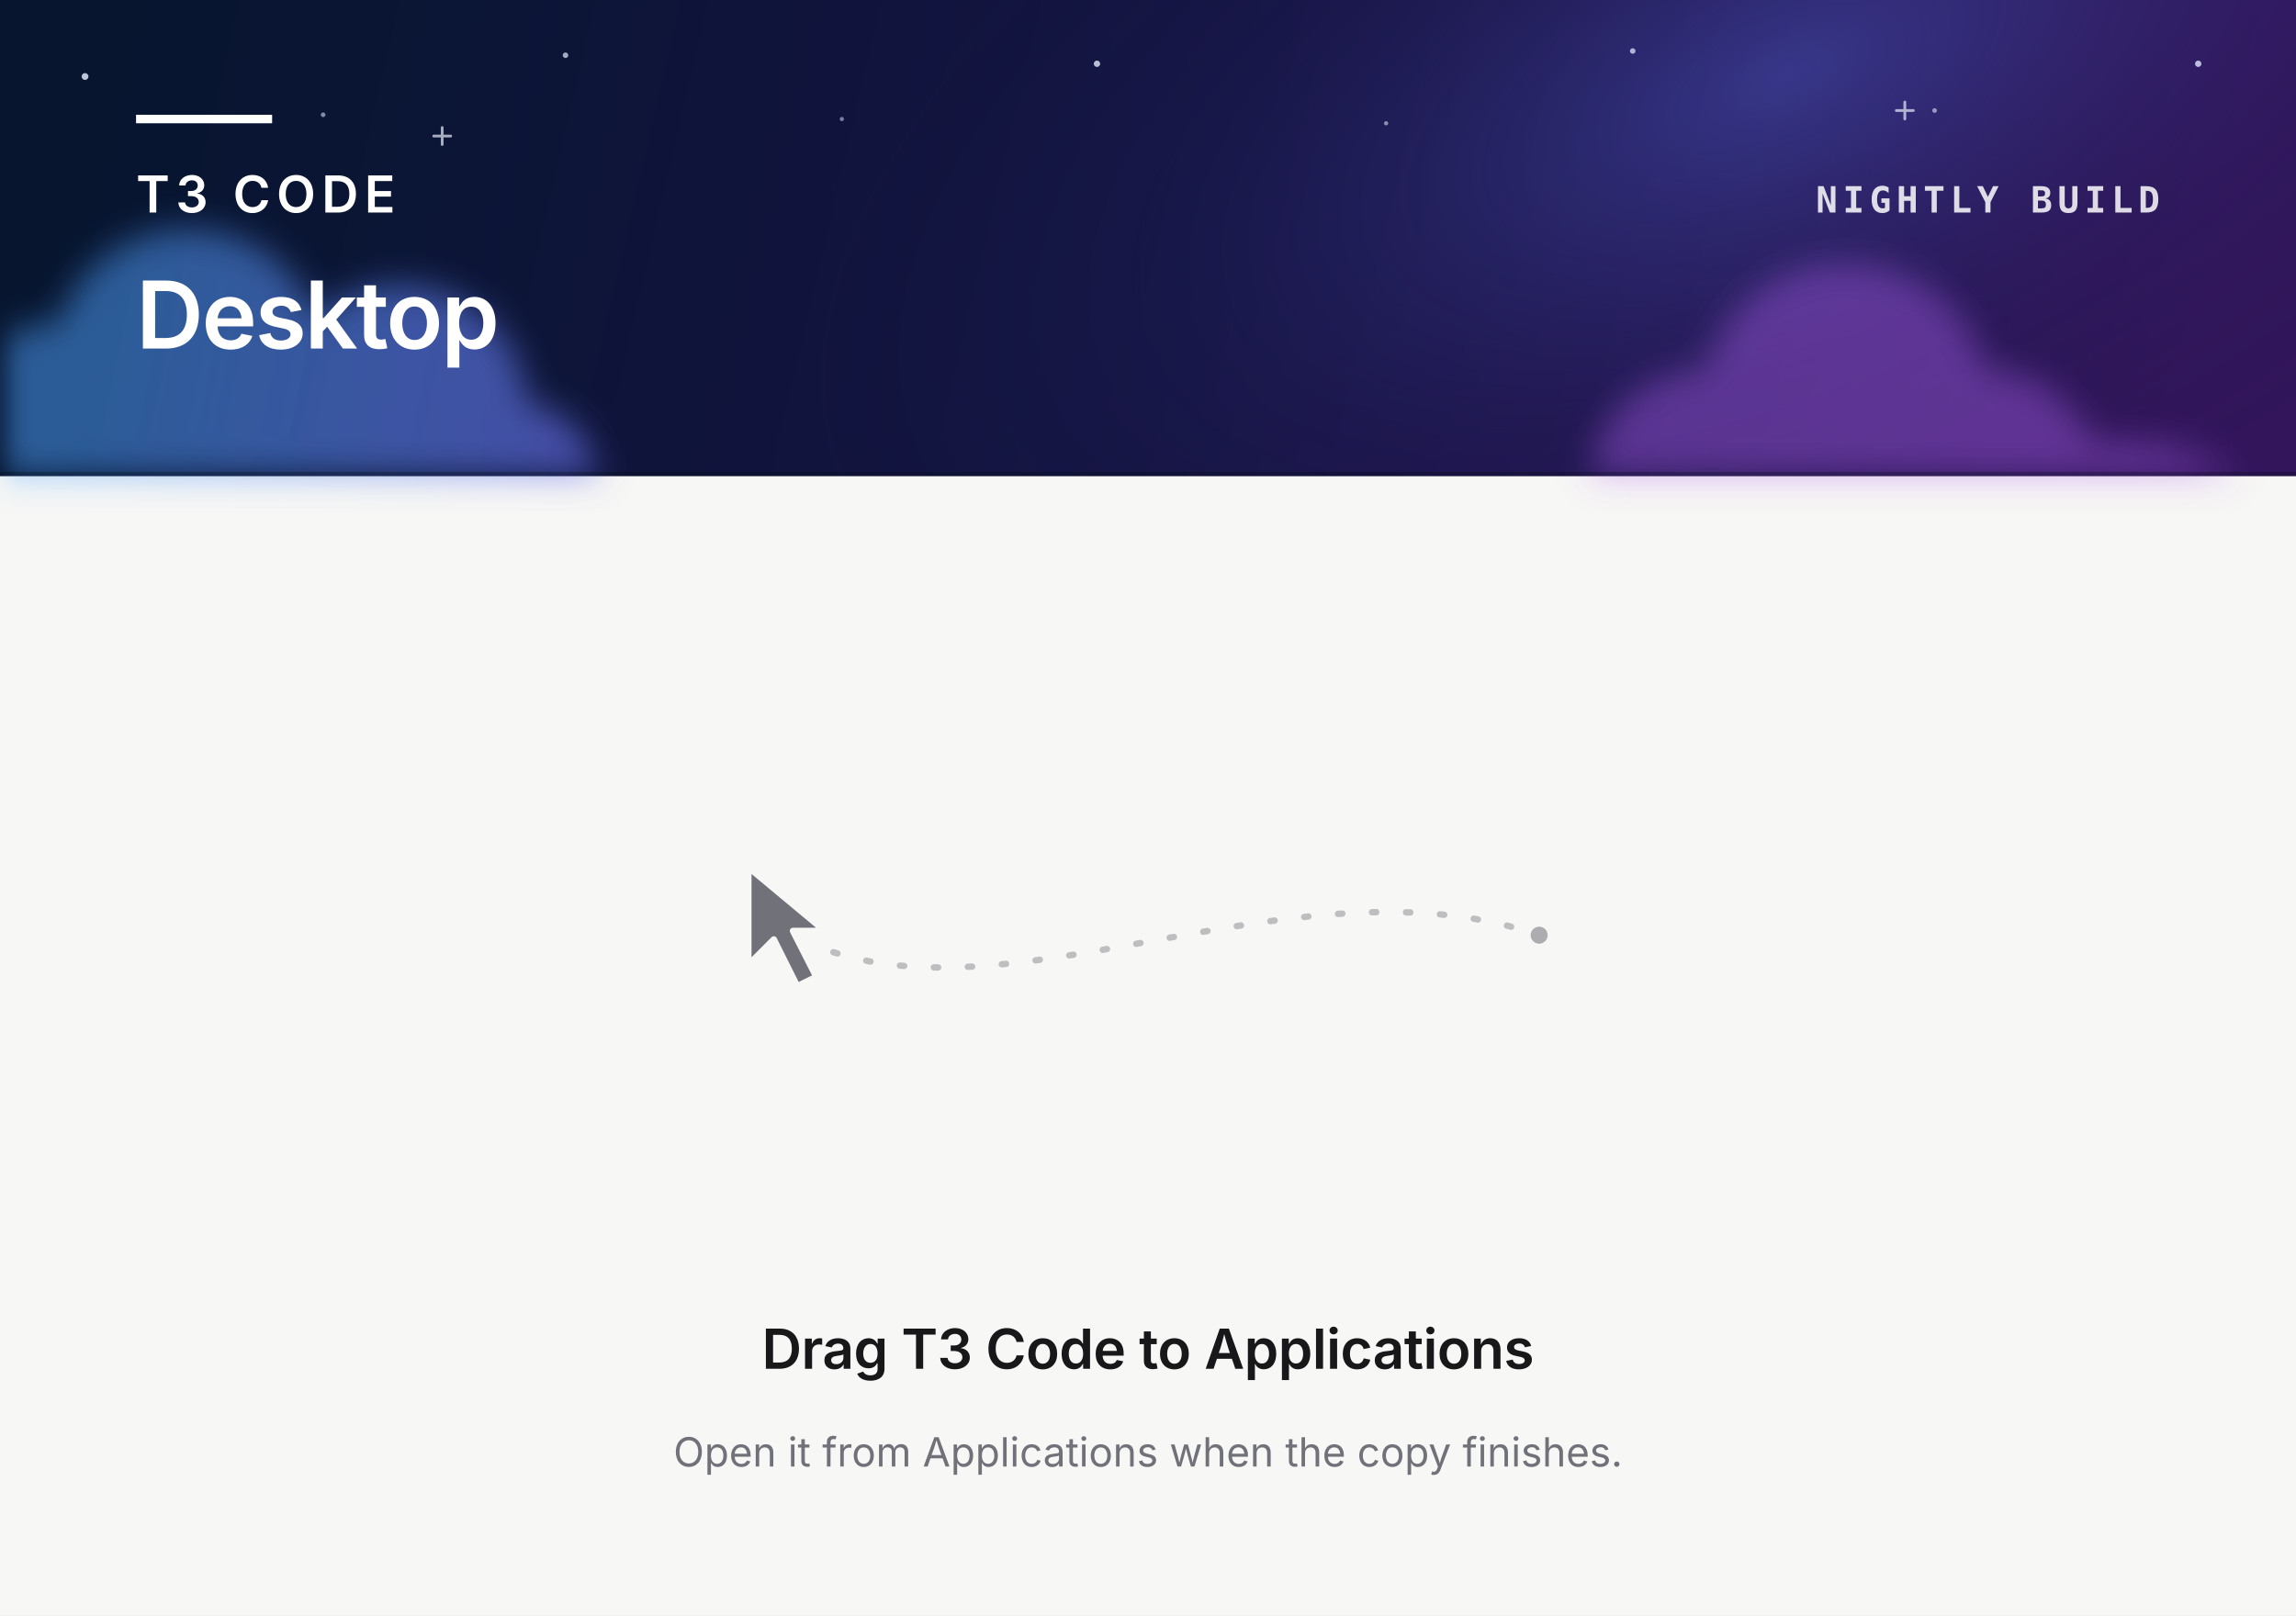
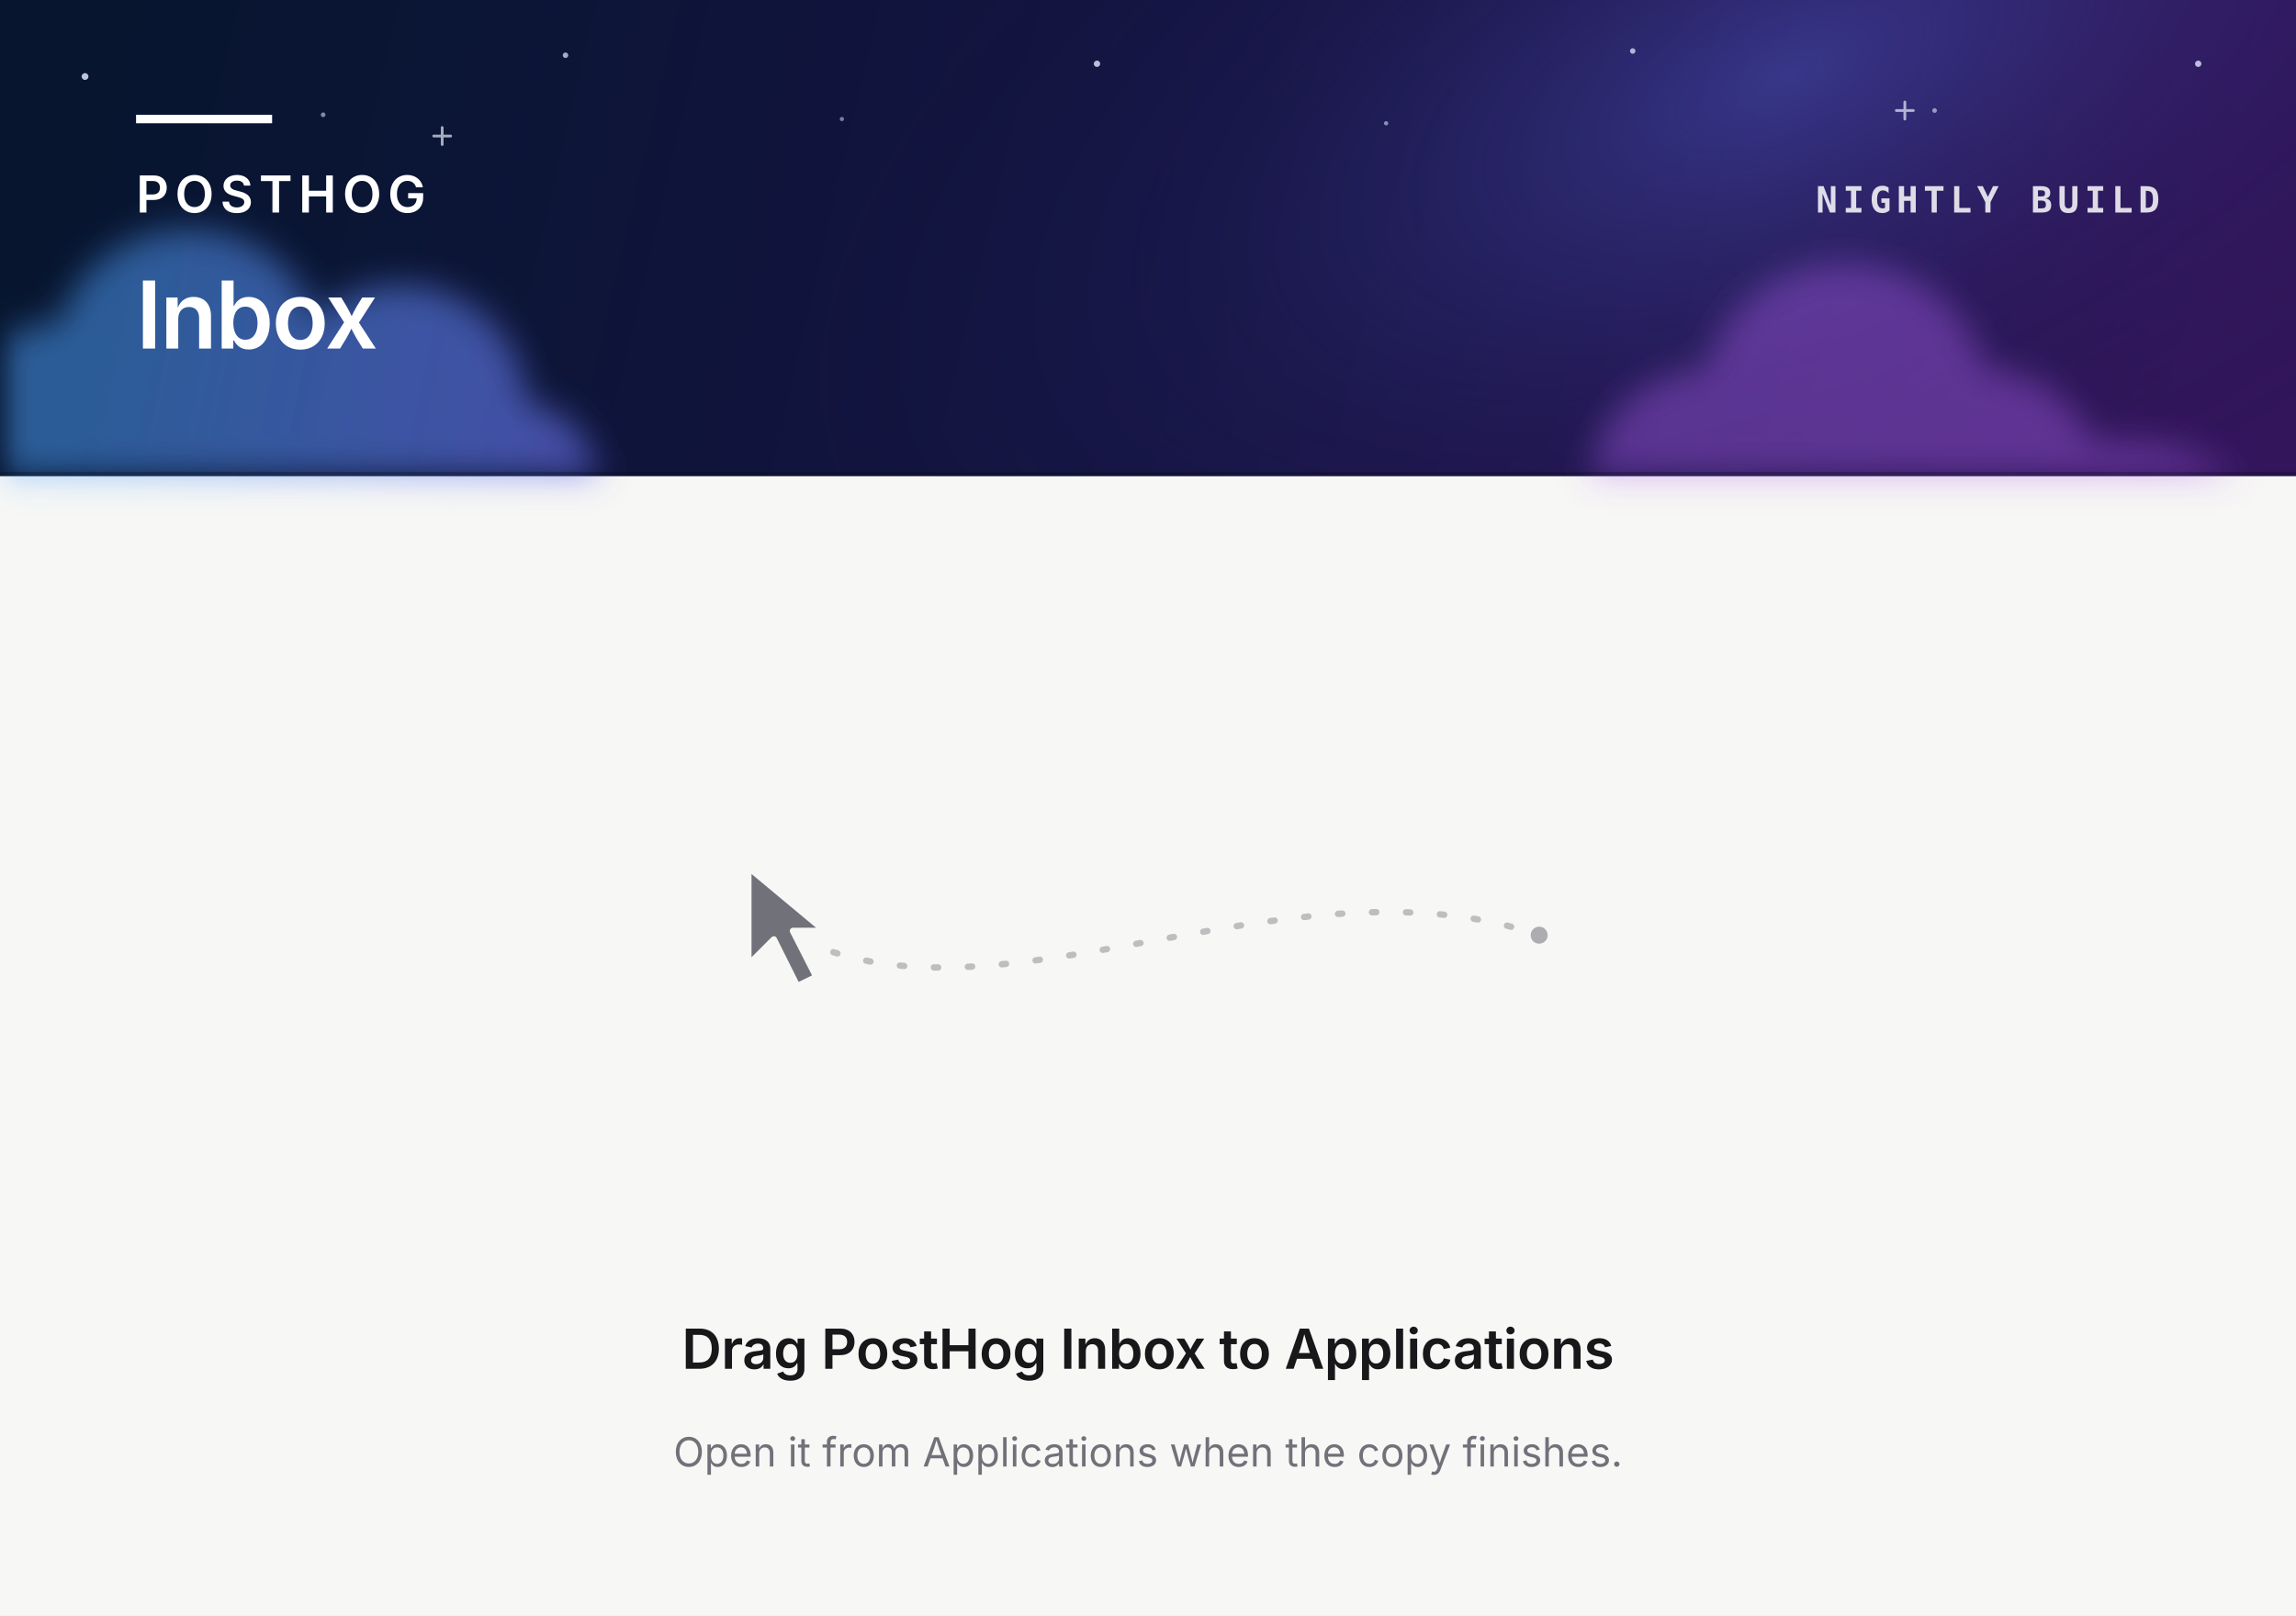
<svg xmlns="http://www.w3.org/2000/svg" width="1080" height="760" viewBox="0 0 540 380" fill="none">
  <defs>
    <linearGradient id="night-sky" x1="28" y1="0" x2="510" y2="112" gradientUnits="userSpaceOnUse">
      <stop stop-color="#07152F" />
      <stop offset="0.52" stop-color="#151443" />
      <stop offset="1" stop-color="#32155B" />
    </linearGradient>
    <radialGradient id="night-glow" cx="0" cy="0" r="1" gradientUnits="userSpaceOnUse" gradientTransform="translate(420 18) rotate(157) scale(260 126)">
      <stop stop-color="#5165D8" stop-opacity="0.42" />
      <stop offset="0.55" stop-color="#283075" stop-opacity="0.15" />
      <stop offset="1" stop-color="#111635" stop-opacity="0" />
    </radialGradient>
    <linearGradient id="night-cloud" x1="18" y1="62" x2="260" y2="112" gradientUnits="userSpaceOnUse">
      <stop stop-color="#4EA4FF" stop-opacity="0.5" />
      <stop offset="0.52" stop-color="#696FEA" stop-opacity="0.62" />
      <stop offset="1" stop-color="#A85BEA" stop-opacity="0.5" />
    </linearGradient>
    <filter id="night-soft" x="-24" y="35" width="588" height="101" filterUnits="userSpaceOnUse">
      <feGaussianBlur stdDeviation="4" />
    </filter>
  </defs>
  <rect width="540" height="380" fill="#F7F7F5" />
  <rect width="540" height="112" fill="url(#night-sky)" />
  <rect width="540" height="112" fill="url(#night-glow)" />
  <g fill="#E4EAFF">
    <circle cx="20" cy="18" r="0.8" opacity="0.82" />
    <circle cx="76" cy="27" r="0.55" opacity="0.55" />
    <circle cx="133" cy="13" r="0.65" opacity="0.7" />
    <circle cx="198" cy="28" r="0.5" opacity="0.5" />
    <circle cx="258" cy="15" r="0.75" opacity="0.8" />
    <circle cx="326" cy="29" r="0.5" opacity="0.55" />
    <circle cx="384" cy="12" r="0.65" opacity="0.72" />
    <circle cx="455" cy="26" r="0.55" opacity="0.58" />
    <circle cx="517" cy="15" r="0.75" opacity="0.78" />
  </g>
  <g stroke="#EEF2FF" stroke-linecap="round" stroke-width="0.65" opacity="0.68">
    <path d="M104 30V34M102 32H106" />
    <path d="M448 24V28M446 26H450" />
  </g>
  <g filter="url(#night-soft)">
    <path d="M-12 112V101C-12 87 0 76 14 76C18 63 30 54 44 54C58 54 70 62 74 75C79 70 86 67 94 67C110 67 123 79 124 95C132 96 138 101 141 112H-12Z" fill="url(#night-cloud)" />
    <path d="M374 112C375 98 387 87 401 87C405 72 418 62 434 62C450 62 463 72 467 87C478 87 488 94 492 104C506 103 518 106 526 112H374Z" fill="url(#night-cloud)" opacity="0.82" />
  </g>
  <path d="M0 111.5H540" stroke="#050A19" stroke-opacity="0.3" />
  <path d="M32 28H64" stroke="#FFFFFF" stroke-width="2" />
  <g font-family="-apple-system, BlinkMacSystemFont, sans-serif" fill="#FFFFFF">
-     <text x="32" y="50" font-size="12" font-weight="600" letter-spacing="1.4">T3 CODE</text>
-     <text x="32" y="82" font-size="22" font-weight="600" letter-spacing="-0.45">Desktop</text>
+     <text x="32" y="50" font-size="12" font-weight="600" letter-spacing="1.4">POSTHOG</text>
+     <text x="32" y="82" font-size="22" font-weight="600" letter-spacing="-0.45">Inbox</text>
    <text x="508" y="50" text-anchor="end" font-family="ui-monospace, SFMono-Regular, Menlo, monospace" font-size="8.5" font-weight="600" letter-spacing="1.2" opacity="0.84">NIGHTLY BUILD</text>
  </g>
  <path d="M196 224C242 239 307 201 362 220" stroke="#71717A" stroke-width="1.5" stroke-linecap="round" stroke-dasharray="1 7" opacity="0.42" />
  <circle cx="362" cy="220" r="2" fill="#71717A" opacity="0.55" />
  <path d="M176 204V227L182 221L187.5 232L192 229.8L186.5 219H194L176 204Z" fill="#71717A" stroke="#F7F7F5" stroke-width="1.5" stroke-linejoin="round" />
  <g font-family="-apple-system, BlinkMacSystemFont, sans-serif" text-anchor="middle">
-     <text x="270" y="322" font-size="13" font-weight="600" letter-spacing="-0.1" fill="#18181B">Drag T3 Code to Applications</text>
+     <text x="270" y="322" font-size="13" font-weight="600" letter-spacing="-0.1" fill="#18181B">Drag PostHog Inbox to Applications</text>
    <text x="270" y="345" font-size="9.5" fill="#71717A">Open it from Applications when the copy finishes.</text>
  </g>
</svg>
